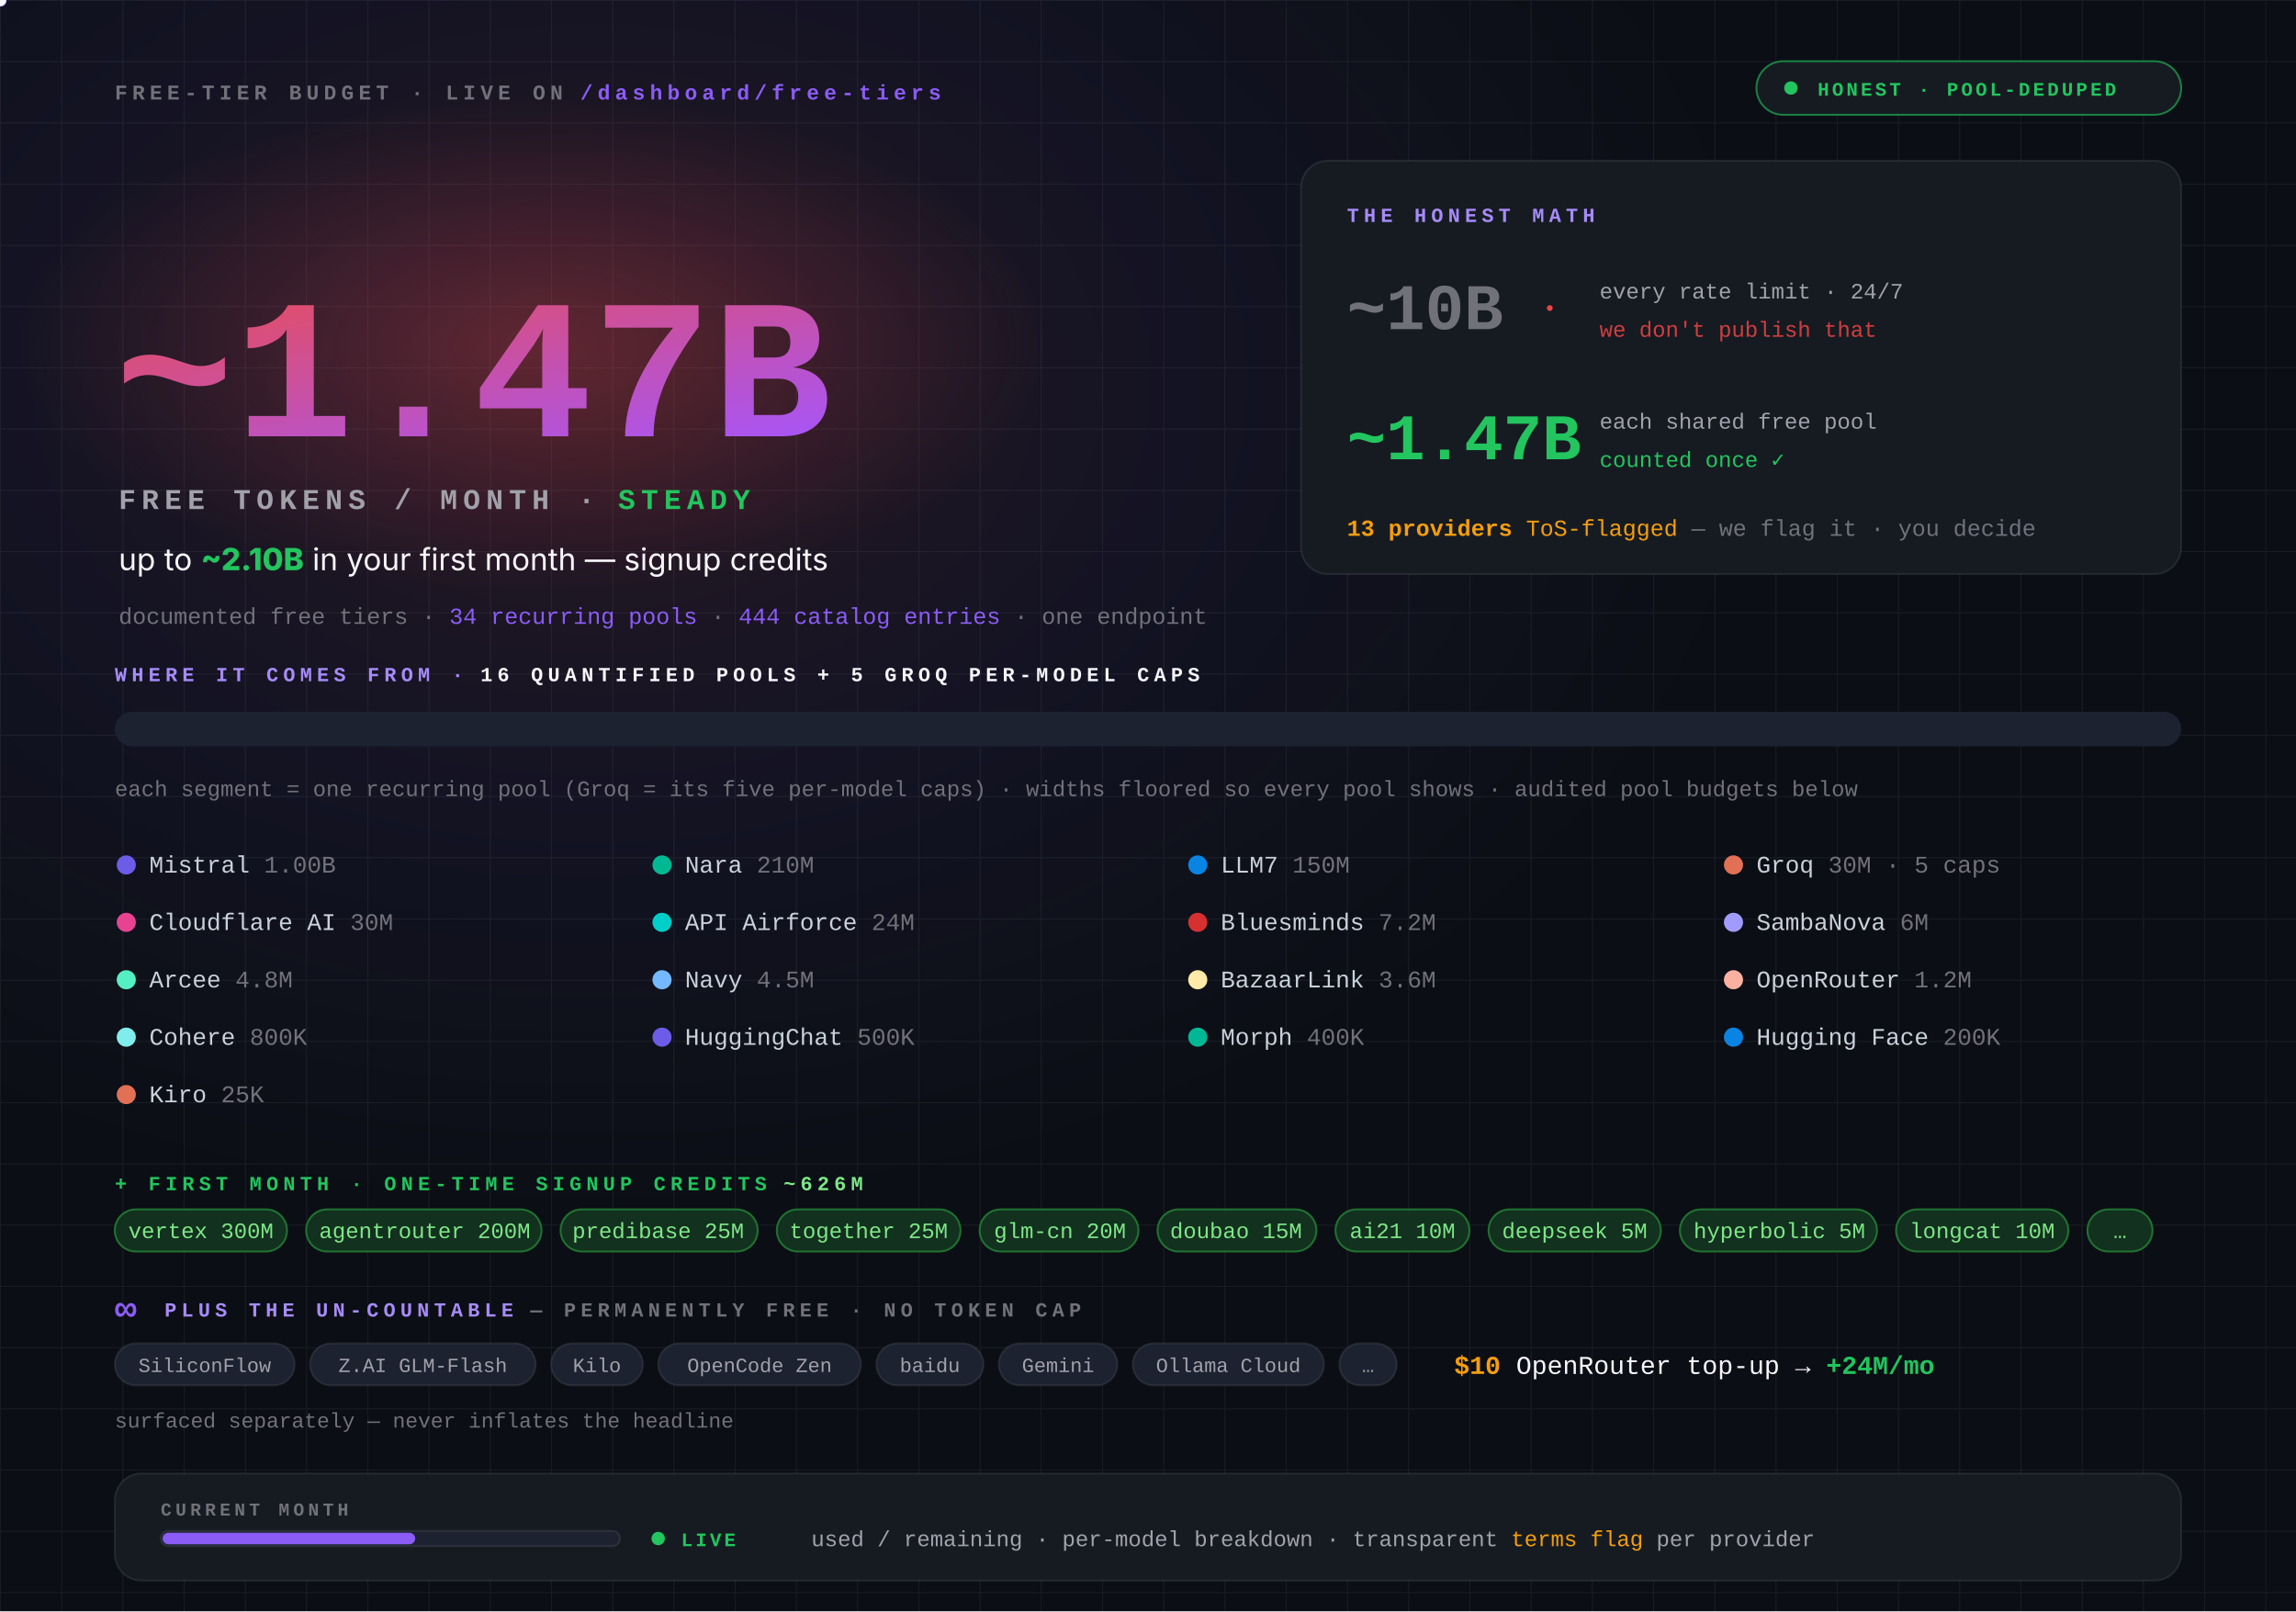
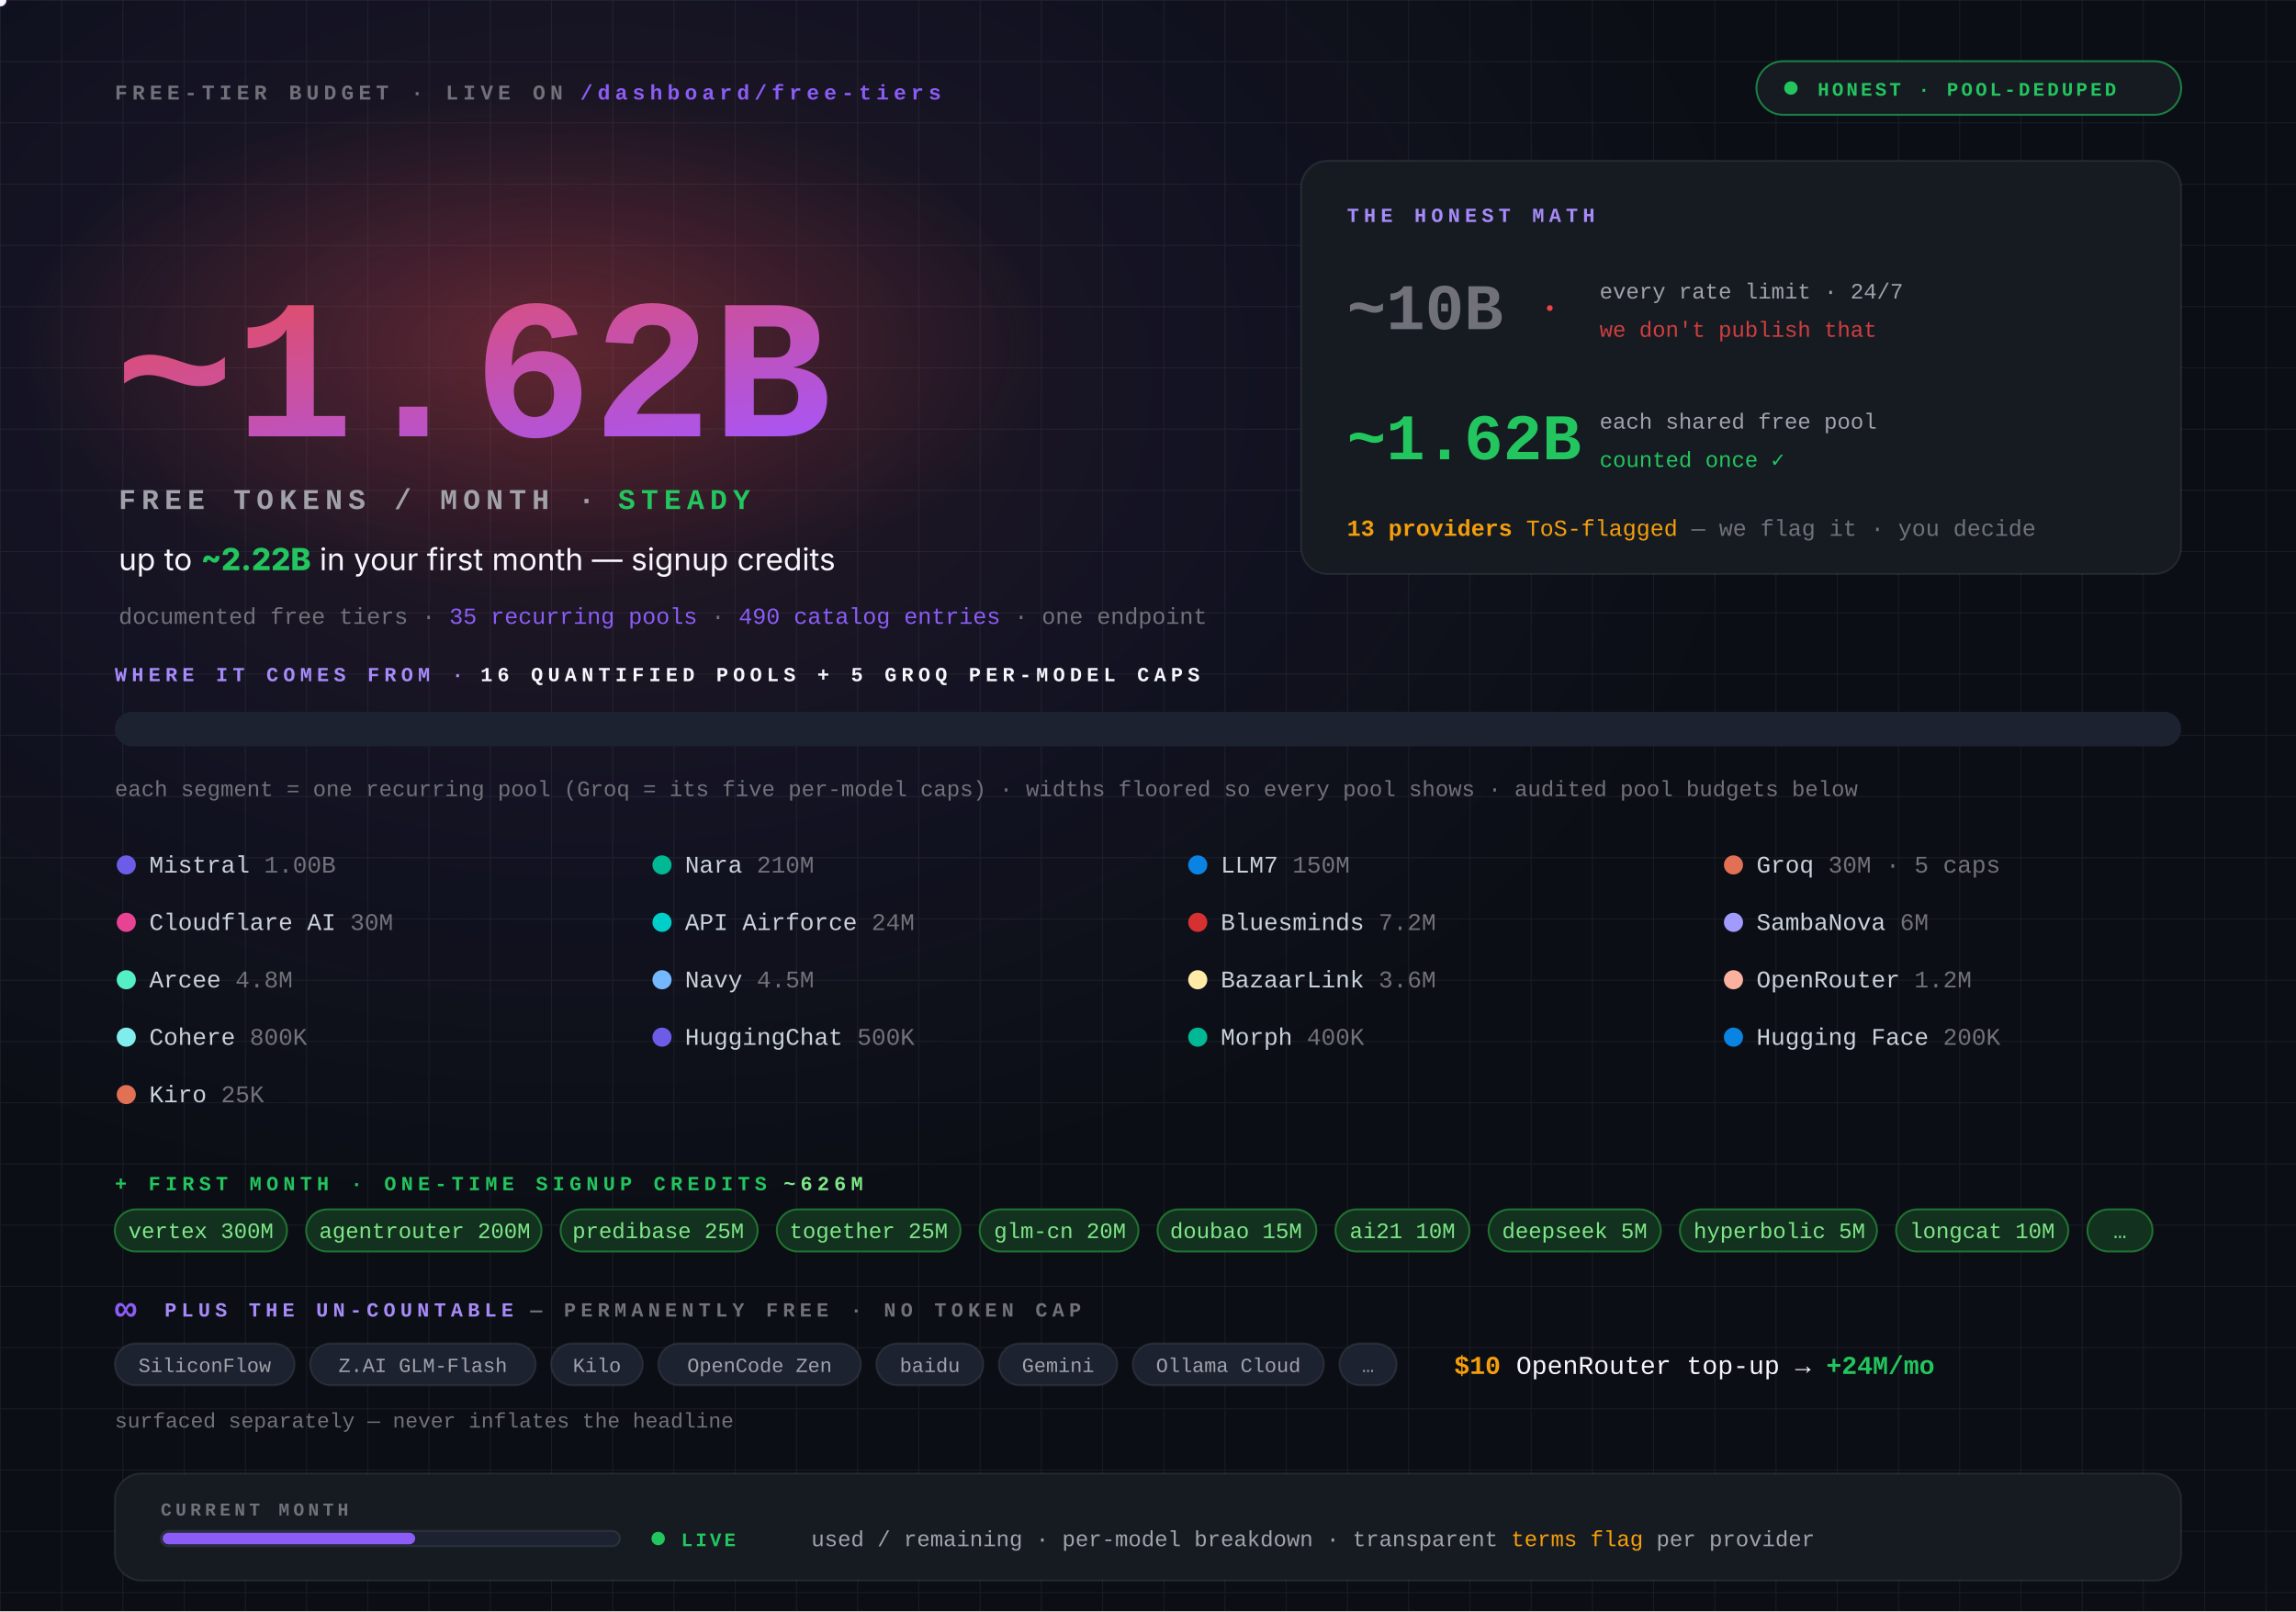
- <svg xmlns="http://www.w3.org/2000/svg" viewBox="0 0 1200 842" role="img" aria-label="AgentProxy free-tier budget: about 1.47 billion free tokens per month steady, up to about 2.10 billion in the first month with signup credits. The catalog contains 444 rows, 437 active and 7 discontinued, grouped into 34 recurring pool keys; 16 pools have a published positive monthly token budget and 18 have a zero, uncapped, or keyless budget. Honest pool-deduped math counts each shared free pool once; 13 providers carry a terms-of-service avoid flag. The 16 quantified pools plus five per-model Groq caps are Mistral 1 billion, Nara 210 million, LLM7 150 million, Groq 30 million across five per-model caps, Cloudflare AI 30 million, API Airforce 24 million, Bluesminds 7.2 million, SambaNova 6 million, Arcee 4.8 million, Navy 4.5 million, BazaarLink 3.6 million, OpenRouter 1.2 million, Cohere 800 thousand, HuggingChat 500 thousand, Morph 400 thousand, Hugging Face 200 thousand, and Kiro 25 thousand. One-time signup credits add about 626 million. Uncapped providers and the OpenRouter top-up boost are shown separately so they do not inflate the headline. A further 6 million behind regional identity verification (ModelScope) is also shown apart. Live usage remains available at /dashboard/free-tiers.">
+ <svg xmlns="http://www.w3.org/2000/svg" viewBox="0 0 1200 842" role="img" aria-label="AgentProxy free-tier budget: about 1.47 billion free tokens per month steady, up to about 2.10 billion in the first month with signup credits. The catalog contains 483 rows, 437 active and 7 discontinued, grouped into 35 recurring pool keys; 16 pools have a published positive monthly token budget and 18 have a zero, uncapped, or keyless budget. Honest pool-deduped math counts each shared free pool once; 13 providers carry a terms-of-service avoid flag. The 16 quantified pools plus five per-model Groq caps are Mistral 1 billion, Nara 210 million, LLM7 150 million, Groq 30 million across five per-model caps, Cloudflare AI 30 million, API Airforce 24 million, Bluesminds 7.2 million, SambaNova 6 million, Arcee 4.8 million, Navy 4.5 million, BazaarLink 3.6 million, OpenRouter 1.2 million, Cohere 800 thousand, HuggingChat 500 thousand, Morph 400 thousand, Hugging Face 200 thousand, and Kiro 25 thousand. One-time signup credits add about 626 million. Uncapped providers and the OpenRouter top-up boost are shown separately so they do not inflate the headline. A further 6 million behind regional identity verification (ModelScope) is also shown apart. Live usage remains available at /dashboard/free-tiers.">
  <defs>
    <pattern id="gridPaperF" width="32" height="32" patternUnits="userSpaceOnUse">
      <path d="M 32 0 L 0 0 0 32" fill="none" stroke="#ffffff" stroke-opacity="0.06" stroke-width="1" />
    </pattern>
    <radialGradient id="bgGlowF" cx="26%" cy="24%" r="52%">
      <stop offset="0%" stop-color="#e54d5e" stop-opacity="0.14" />
      <stop offset="55%" stop-color="#8b5cf6" stop-opacity="0.06" />
      <stop offset="100%" stop-color="#6366f1" stop-opacity="0" />
    </radialGradient>
    <linearGradient id="gradBrandF" x1="0" y1="0" x2="1" y2="1">
      <stop offset="0%" stop-color="#e54d5e" />
      <stop offset="100%" stop-color="#a855f7" />
    </linearGradient>
    <radialGradient id="heroGlowF" cx="50%" cy="50%" r="50%">
      <stop offset="0%" stop-color="#e54d5e" stop-opacity="0.30" />
      <stop offset="100%" stop-color="#e54d5e" stop-opacity="0" />
    </radialGradient>
    <path id="pTk1F" d="M 44,84 C 150,112 190,146 302,168" />
    <path id="pTk2F" d="M 30,310 C 136,290 176,240 296,206" />
    <path id="pTk3F" d="M 96,436 C 186,392 208,308 314,230" />
    <clipPath id="barShapeF">
      <rect x="60" y="372" width="1080" height="18" rx="9" />
    </clipPath>
    <clipPath id="barRevF">
      <rect x="60" y="372" width="0" height="18">
        <animate attributeName="width" values="1080;0;1080;1080" keyTimes="0;0.02;0.24;1" dur="10s" repeatCount="indefinite" />
      </rect>
    </clipPath>
  </defs>
  <rect width="1200" height="842" fill="#0b0e14" />
  <rect width="1200" height="842" fill="url(#gridPaperF)" />
  <rect width="1200" height="842" fill="url(#bgGlowF)" />
  <text x="60" y="52" font-family="Consolas, 'Courier New', monospace" font-size="11" letter-spacing="2.5" font-weight="700" fill="#71717a">FREE-TIER BUDGET · LIVE ON <tspan fill="#8b5cf6">/dashboard/free-tiers</tspan>
  </text>
  <g transform="translate(918, 32)">
    <rect width="222" height="28" rx="14" fill="#161b22" stroke="#22c55e" stroke-width="1" stroke-opacity="0.6" />
    <circle cx="18" cy="14" r="3.5" fill="#22c55e">
      <animate attributeName="opacity" values="1;0.35;1" dur="1.6s" repeatCount="indefinite" />
    </circle>
    <text x="32" y="18" font-family="Consolas, 'Courier New', monospace" font-size="10" letter-spacing="1.5" font-weight="700" fill="#22c55e">HONEST · POOL-DEDUPED</text>
  </g>
  <ellipse cx="280" cy="180" rx="270" ry="130" fill="url(#heroGlowF)">
    <animate attributeName="rx" values="250;290;250" dur="4s" repeatCount="indefinite" />
  </ellipse>
  <g fill="#a78bfa">
    <circle r="3.4">
      <animateMotion dur="2.4s" repeatCount="indefinite" begin="0s">
        <mpath href="#pTk1F" />
      </animateMotion>
      <animate attributeName="opacity" values="0;1;1;0" dur="2.4s" begin="0s" repeatCount="indefinite" />
    </circle>
    <circle r="3.4">
      <animateMotion dur="2.4s" repeatCount="indefinite" begin="0.8s">
        <mpath href="#pTk2F" />
      </animateMotion>
      <animate attributeName="opacity" values="0;1;1;0" dur="2.4s" begin="0.8s" repeatCount="indefinite" />
    </circle>
    <circle r="3.4">
      <animateMotion dur="2.4s" repeatCount="indefinite" begin="1.6s">
        <mpath href="#pTk3F" />
      </animateMotion>
      <animate attributeName="opacity" values="0;1;1;0" dur="2.4s" begin="1.6s" repeatCount="indefinite" />
    </circle>
  </g>
-   <text x="60" y="228" font-family="Consolas, 'Courier New', monospace" font-size="104" font-weight="800" fill="url(#gradBrandF)">~1.47B</text>
+   <text x="60" y="228" font-family="Consolas, 'Courier New', monospace" font-size="104" font-weight="800" fill="url(#gradBrandF)">~1.62B</text>
  <text x="62" y="266" font-family="Consolas, 'Courier New', monospace" font-size="15" letter-spacing="3" font-weight="700" fill="#a1a1aa">FREE TOKENS / MONTH · <tspan fill="#22c55e">STEADY</tspan>
  </text>
-   <text x="62" y="298" font-family="Inter, 'Segoe UI', Arial, Helvetica, system-ui, sans-serif" font-size="16" fill="#F7F6FC">up to <tspan font-weight="800" fill="#22c55e">~2.10B</tspan> in your first month — signup credits</text>
-   <text x="62" y="326" font-family="Consolas, 'Courier New', monospace" font-size="12" fill="#71717a">documented free tiers · <tspan fill="#8b5cf6">34 recurring pools</tspan> · <tspan fill="#8b5cf6">444 catalog entries</tspan> · one endpoint</text>
+   <text x="62" y="298" font-family="Inter, 'Segoe UI', Arial, Helvetica, system-ui, sans-serif" font-size="16" fill="#F7F6FC">up to <tspan font-weight="800" fill="#22c55e">~2.22B</tspan> in your first month — signup credits</text>
+   <text x="62" y="326" font-family="Consolas, 'Courier New', monospace" font-size="12" fill="#71717a">documented free tiers · <tspan fill="#8b5cf6">35 recurring pools</tspan> · <tspan fill="#8b5cf6">490 catalog entries</tspan> · one endpoint</text>
  <rect x="680" y="84" width="460" height="216" rx="14" fill="#161b22" stroke="#ffffff" stroke-opacity="0.08" stroke-width="1" />
  <text x="704" y="116" font-family="Consolas, 'Courier New', monospace" font-size="10.5" letter-spacing="2.5" font-weight="700" fill="#a78bfa">THE HONEST MATH</text>
  <text x="704" y="172" font-family="Consolas, 'Courier New', monospace" font-size="34" font-weight="800" fill="#71717a">~10B</text>
  <line x1="698" y1="161" x2="810" y2="161" stroke="#ef4444" stroke-width="3" stroke-linecap="round" stroke-dasharray="112" stroke-dashoffset="112">
    <animate attributeName="stroke-dashoffset" values="0;112;0;0" keyTimes="0;0.10;0.18;1" dur="10s" repeatCount="indefinite" />
  </line>
  <text x="836" y="156" font-family="Consolas, 'Courier New', monospace" font-size="11.5" fill="#a1a1aa">every rate limit · 24/7</text>
  <text x="836" y="176" font-family="Consolas, 'Courier New', monospace" font-size="11.5" fill="#ef4444" opacity="0.85">we don't publish that</text>
-   <text x="704" y="240" font-family="Consolas, 'Courier New', monospace" font-size="34" font-weight="800" fill="#22c55e">~1.47B</text>
+   <text x="704" y="240" font-family="Consolas, 'Courier New', monospace" font-size="34" font-weight="800" fill="#22c55e">~1.62B</text>
  <text x="836" y="224" font-family="Consolas, 'Courier New', monospace" font-size="11.5" fill="#a1a1aa">each shared free pool</text>
  <text x="836" y="244" font-family="Consolas, 'Courier New', monospace" font-size="11.5" fill="#22c55e">counted once ✓</text>
  <text x="704" y="280" font-family="Consolas, 'Courier New', monospace" font-size="12" fill="#f59e0b">
    <tspan font-weight="800">13 providers</tspan> ToS-flagged <tspan fill="#71717a">— we flag it · you decide</tspan>
  </text>
  <text x="60" y="356" font-family="Consolas, 'Courier New', monospace" font-size="10.5" letter-spacing="2.5" font-weight="700" fill="#a78bfa">WHERE IT COMES FROM · <tspan fill="#F7F6FC">16 QUANTIFIED POOLS + 5 GROQ PER-MODEL CAPS</tspan>
  </text>
  <g clip-path="url(#barShapeF)">
    <rect x="60" y="372" width="1080" height="18" fill="#1c2230" />
    <g clip-path="url(#barRevF)">
      <rect x="60.0" y="372" width="686.0" height="18" fill="#6c5ce7" />
      <rect x="747.0" y="372" width="139.7" height="18" fill="#00b894" />
      <rect x="887.7" y="372" width="99.8" height="18" fill="#0984e3" />
      <rect x="988.5" y="372" width="20.0" height="18" fill="#e17055" />
      <rect x="1009.5" y="372" width="20.0" height="18" fill="#e84393" />
      <rect x="1030.5" y="372" width="16.0" height="18" fill="#00cec9" />
      <rect x="1047.5" y="372" width="7.5" height="18" fill="#d63031" />
      <rect x="1056.0" y="372" width="7.5" height="18" fill="#a29bfe" />
      <rect x="1064.5" y="372" width="7.5" height="18" fill="#55efc4" />
      <rect x="1073.0" y="372" width="7.5" height="18" fill="#74b9ff" />
      <rect x="1081.5" y="372" width="7.5" height="18" fill="#ffeaa7" />
      <rect x="1090.0" y="372" width="7.5" height="18" fill="#fab1a0" />
      <rect x="1098.5" y="372" width="7.5" height="18" fill="#81ecec" />
      <rect x="1107.0" y="372" width="7.5" height="18" fill="#6c5ce7" />
      <rect x="1115.5" y="372" width="7.5" height="18" fill="#00b894" />
      <rect x="1124.0" y="372" width="7.5" height="18" fill="#0984e3" />
      <rect x="1132.5" y="372" width="7.5" height="18" fill="#e17055" />
    </g>
  </g>
  <circle r="3.2" fill="#F7F6FC">
    <animateMotion path="M 60,381 L 1140,381" keyPoints="0;0;1;1" keyTimes="0;0.02;0.24;1" calcMode="linear" dur="10s" repeatCount="indefinite" />
    <animate attributeName="opacity" values="0;1;1;0;0" keyTimes="0;0.02;0.23;0.26;1" dur="10s" repeatCount="indefinite" />
  </circle>
  <text x="60" y="416" font-family="Consolas, 'Courier New', monospace" font-size="11.5" fill="#71717a">each segment = one recurring pool (Groq = its five per-model caps) · widths floored so every pool shows · audited pool budgets below</text>
  <g font-family="Consolas, 'Courier New', monospace" font-size="12.5">
    <circle cx="66" cy="452" r="5" fill="#6c5ce7" />
    <text x="78" y="456" fill="#c9d1d9">Mistral <tspan fill="#71717a">1.00B</tspan>
    </text>
    <circle cx="346" cy="452" r="5" fill="#00b894" />
    <text x="358" y="456" fill="#c9d1d9">Nara <tspan fill="#71717a">210M</tspan>
    </text>
    <circle cx="626" cy="452" r="5" fill="#0984e3" />
    <text x="638" y="456" fill="#c9d1d9">LLM7 <tspan fill="#71717a">150M</tspan>
    </text>
    <circle cx="906" cy="452" r="5" fill="#e17055" />
    <text x="918" y="456" fill="#c9d1d9">Groq <tspan fill="#71717a">30M · 5 caps</tspan>
    </text>
    <circle cx="66" cy="482" r="5" fill="#e84393" />
    <text x="78" y="486" fill="#c9d1d9">Cloudflare AI <tspan fill="#71717a">30M</tspan>
    </text>
    <circle cx="346" cy="482" r="5" fill="#00cec9" />
    <text x="358" y="486" fill="#c9d1d9">API Airforce <tspan fill="#71717a">24M</tspan>
    </text>
    <circle cx="626" cy="482" r="5" fill="#d63031" />
    <text x="638" y="486" fill="#c9d1d9">Bluesminds <tspan fill="#71717a">7.2M</tspan>
    </text>
    <circle cx="906" cy="482" r="5" fill="#a29bfe" />
    <text x="918" y="486" fill="#c9d1d9">SambaNova <tspan fill="#71717a">6M</tspan>
    </text>
    <circle cx="66" cy="512" r="5" fill="#55efc4" />
    <text x="78" y="516" fill="#c9d1d9">Arcee <tspan fill="#71717a">4.8M</tspan>
    </text>
    <circle cx="346" cy="512" r="5" fill="#74b9ff" />
    <text x="358" y="516" fill="#c9d1d9">Navy <tspan fill="#71717a">4.5M</tspan>
    </text>
    <circle cx="626" cy="512" r="5" fill="#ffeaa7" />
    <text x="638" y="516" fill="#c9d1d9">BazaarLink <tspan fill="#71717a">3.6M</tspan>
    </text>
    <circle cx="906" cy="512" r="5" fill="#fab1a0" />
    <text x="918" y="516" fill="#c9d1d9">OpenRouter <tspan fill="#71717a">1.2M</tspan>
    </text>
    <circle cx="66" cy="542" r="5" fill="#81ecec" />
    <text x="78" y="546" fill="#c9d1d9">Cohere <tspan fill="#71717a">800K</tspan>
    </text>
    <circle cx="346" cy="542" r="5" fill="#6c5ce7" />
    <text x="358" y="546" fill="#c9d1d9">HuggingChat <tspan fill="#71717a">500K</tspan>
    </text>
    <circle cx="626" cy="542" r="5" fill="#00b894" />
    <text x="638" y="546" fill="#c9d1d9">Morph <tspan fill="#71717a">400K</tspan>
    </text>
    <circle cx="906" cy="542" r="5" fill="#0984e3" />
    <text x="918" y="546" fill="#c9d1d9">Hugging Face <tspan fill="#71717a">200K</tspan>
    </text>
    <circle cx="66" cy="572" r="5" fill="#e17055" />
    <text x="78" y="576" fill="#c9d1d9">Kiro <tspan fill="#71717a">25K</tspan>
    </text>
  </g>
  <text x="60" y="622" font-family="Consolas, 'Courier New', monospace" font-size="10.5" letter-spacing="2.5" font-weight="700" fill="#22c55e">+ FIRST MONTH · ONE-TIME SIGNUP CREDITS <tspan fill="#7ee787">~626M</tspan>
  </text>
  <g font-family="Consolas, 'Courier New', monospace">
    <rect x="60" y="632" width="90" height="22" rx="11" fill="#13311f" stroke="#238636" stroke-opacity="0.8" />
    <text x="105" y="647" font-size="11.5" fill="#7ee787" text-anchor="middle">vertex 300M</text>
    <rect x="160" y="632" width="123" height="22" rx="11" fill="#13311f" stroke="#238636" stroke-opacity="0.8" />
    <text x="222" y="647" font-size="11.5" fill="#7ee787" text-anchor="middle">agentrouter 200M</text>
    <rect x="293" y="632" width="103" height="22" rx="11" fill="#13311f" stroke="#238636" stroke-opacity="0.8" />
    <text x="344" y="647" font-size="11.5" fill="#7ee787" text-anchor="middle">predibase 25M</text>
    <rect x="406" y="632" width="96" height="22" rx="11" fill="#13311f" stroke="#238636" stroke-opacity="0.8" />
    <text x="454" y="647" font-size="11.5" fill="#7ee787" text-anchor="middle">together 25M</text>
    <rect x="512" y="632" width="83" height="22" rx="11" fill="#13311f" stroke="#238636" stroke-opacity="0.8" />
    <text x="554" y="647" font-size="11.5" fill="#7ee787" text-anchor="middle">glm-cn 20M</text>
    <rect x="605" y="632" width="83" height="22" rx="11" fill="#13311f" stroke="#238636" stroke-opacity="0.8" />
    <text x="646" y="647" font-size="11.5" fill="#7ee787" text-anchor="middle">doubao 15M</text>
    <rect x="698" y="632" width="70" height="22" rx="11" fill="#13311f" stroke="#238636" stroke-opacity="0.8" />
    <text x="733" y="647" font-size="11.5" fill="#7ee787" text-anchor="middle">ai21 10M</text>
    <rect x="778" y="632" width="90" height="22" rx="11" fill="#13311f" stroke="#238636" stroke-opacity="0.8" />
    <text x="823" y="647" font-size="11.5" fill="#7ee787" text-anchor="middle">deepseek 5M</text>
    <rect x="878" y="632" width="103" height="22" rx="11" fill="#13311f" stroke="#238636" stroke-opacity="0.8" />
    <text x="930" y="647" font-size="11.5" fill="#7ee787" text-anchor="middle">hyperbolic 5M</text>
    <rect x="991" y="632" width="90" height="22" rx="11" fill="#13311f" stroke="#238636" stroke-opacity="0.8" />
    <text x="1036" y="647" font-size="11.5" fill="#7ee787" text-anchor="middle">longcat 10M</text>
    <rect x="1091" y="632" width="34" height="22" rx="11" fill="#13311f" stroke="#238636" stroke-opacity="0.8" />
    <text x="1108" y="647" font-size="11.5" fill="#7ee787" text-anchor="middle">…</text>
  </g>
  <text x="60" y="690" font-family="Consolas, 'Courier New', monospace" font-size="19" font-weight="800" fill="#8b5cf6">∞<animate attributeName="opacity" values="1;0.55;1" dur="4s" repeatCount="indefinite" />
  </text>
  <text x="86" y="688" font-family="Consolas, 'Courier New', monospace" font-size="10.5" letter-spacing="2.5" font-weight="700" fill="#a78bfa">PLUS THE UN-COUNTABLE <tspan fill="#71717a">— PERMANENTLY FREE · NO TOKEN CAP</tspan>
  </text>
  <g font-family="Consolas, 'Courier New', monospace" font-size="10.5" fill="#a1a1aa">
    <rect x="60" y="702" width="94" height="22" rx="11" fill="#1c2230" stroke="#ffffff" stroke-opacity="0.08" />
    <text x="107" y="717" text-anchor="middle">SiliconFlow</text>
    <rect x="162" y="702" width="118" height="22" rx="11" fill="#1c2230" stroke="#ffffff" stroke-opacity="0.08" />
    <text x="221" y="717" text-anchor="middle">Z.AI GLM-Flash</text>
    <rect x="288" y="702" width="48" height="22" rx="11" fill="#1c2230" stroke="#ffffff" stroke-opacity="0.08" />
    <text x="312" y="717" text-anchor="middle">Kilo</text>
    <rect x="344" y="702" width="106" height="22" rx="11" fill="#1c2230" stroke="#ffffff" stroke-opacity="0.08" />
    <text x="397" y="717" text-anchor="middle">OpenCode Zen</text>
    <rect x="458" y="702" width="56" height="22" rx="11" fill="#1c2230" stroke="#ffffff" stroke-opacity="0.08" />
    <text x="486" y="717" text-anchor="middle">baidu</text>
    <rect x="522" y="702" width="62" height="22" rx="11" fill="#1c2230" stroke="#ffffff" stroke-opacity="0.08" />
    <text x="553" y="717" text-anchor="middle">Gemini</text>
    <rect x="592" y="702" width="100" height="22" rx="11" fill="#1c2230" stroke="#ffffff" stroke-opacity="0.08" />
    <text x="642" y="717" text-anchor="middle">Ollama Cloud</text>
    <rect x="700" y="702" width="30" height="22" rx="11" fill="#1c2230" stroke="#ffffff" stroke-opacity="0.08" />
    <text x="715" y="717" text-anchor="middle">…</text>
  </g>
  <text x="760" y="718" font-family="Consolas, 'Courier New', monospace" font-size="13.5" fill="#F7F6FC">
    <tspan fill="#f59e0b" font-weight="700">$10</tspan> OpenRouter top-up → <tspan fill="#22c55e" font-weight="700">+24M/mo</tspan>
  </text>
  <text x="60" y="746" font-family="Consolas, 'Courier New', monospace" font-size="11" fill="#71717a">surfaced separately — never inflates the headline</text>
  <rect x="60" y="770" width="1080" height="56" rx="14" fill="#161b22" stroke="#ffffff" stroke-opacity="0.08" stroke-width="1" />
  <text x="84" y="792" font-family="Consolas, 'Courier New', monospace" font-size="9.5" letter-spacing="2" font-weight="700" fill="#71717a">CURRENT MONTH</text>
  <rect x="84" y="800" width="240" height="8" rx="4" fill="#1c2230" stroke="#ffffff" stroke-opacity="0.08" stroke-width="1" />
  <rect x="85" y="801" width="132" height="6" rx="3" fill="#8b5cf6" />
  <circle r="2.6" fill="#F7F6FC">
    <animateMotion path="M 85,804 L 217,804" dur="3s" repeatCount="indefinite" />
    <animate attributeName="opacity" values="0;1;1;0" dur="3s" repeatCount="indefinite" />
  </circle>
  <circle cx="344" cy="804" r="3.5" fill="#22c55e">
    <animate attributeName="opacity" values="1;0.3;1" dur="1.2s" repeatCount="indefinite" />
  </circle>
  <text x="356" y="808" font-family="Consolas, 'Courier New', monospace" font-size="10" letter-spacing="1.5" font-weight="700" fill="#22c55e">LIVE</text>
  <text x="424" y="808" font-family="Consolas, 'Courier New', monospace" font-size="11.5" fill="#a1a1aa">used / remaining · per-model breakdown · transparent <tspan fill="#f59e0b">terms flag</tspan> per provider</text>
</svg>
